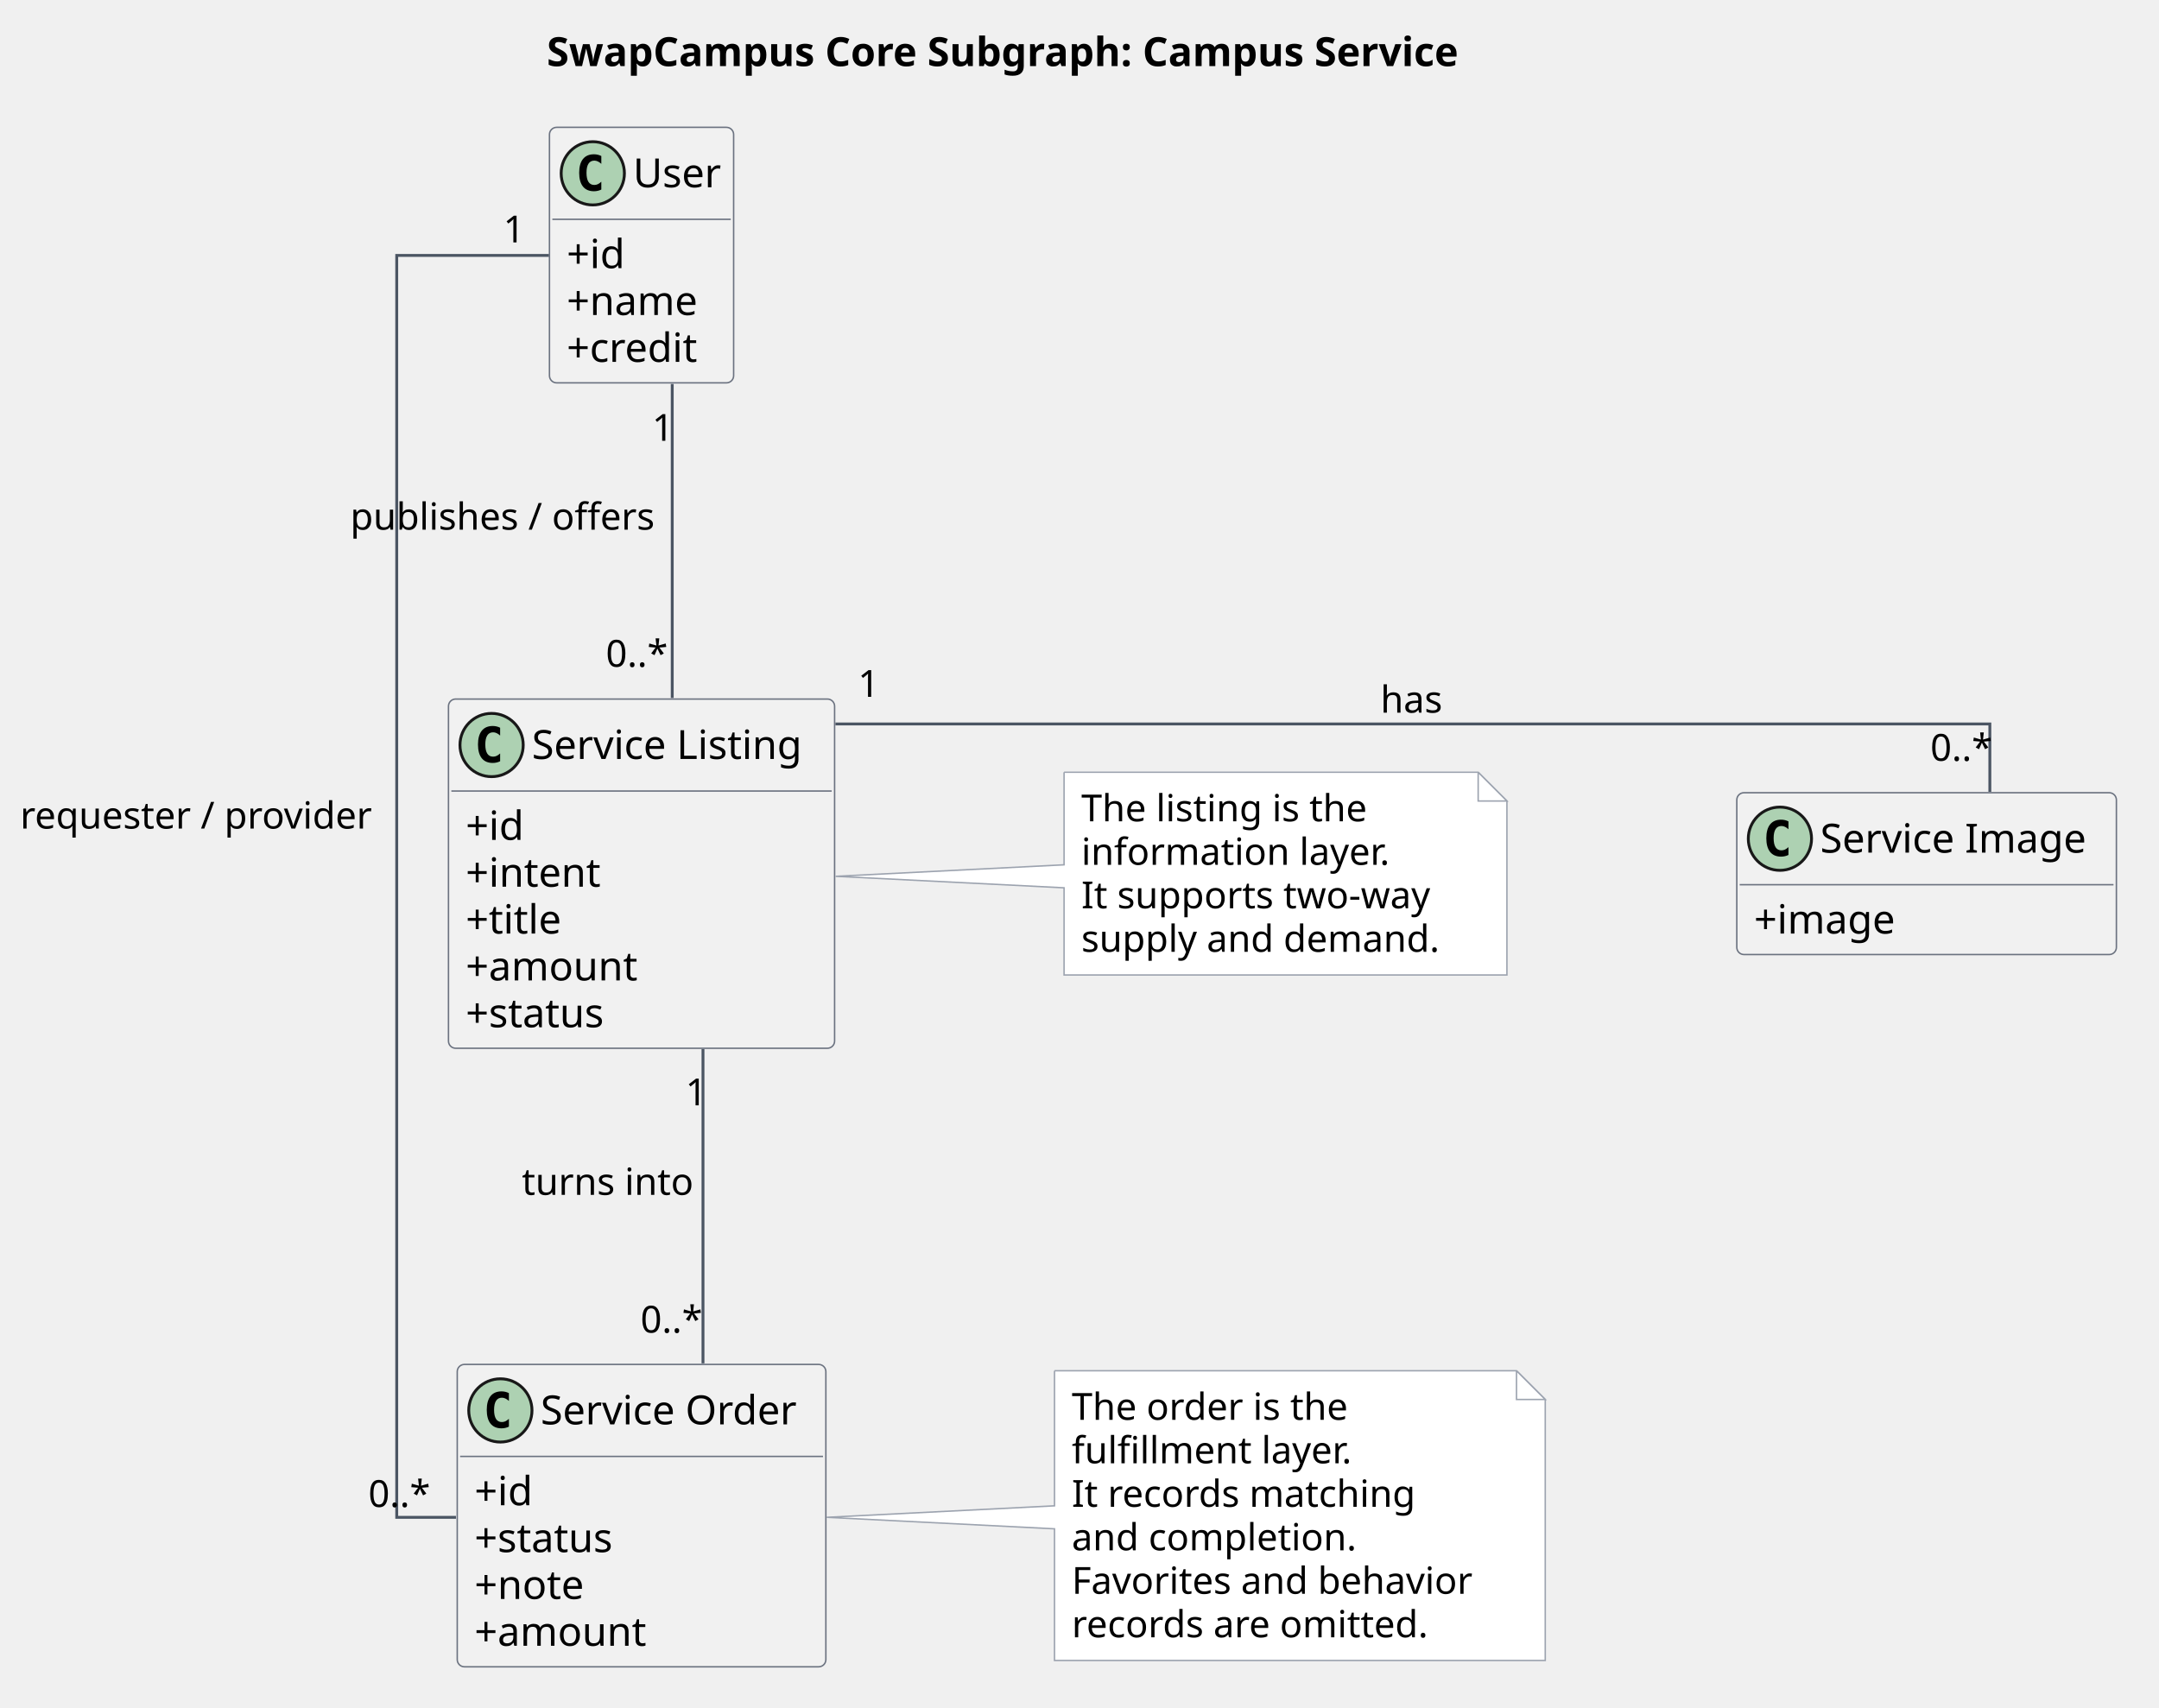
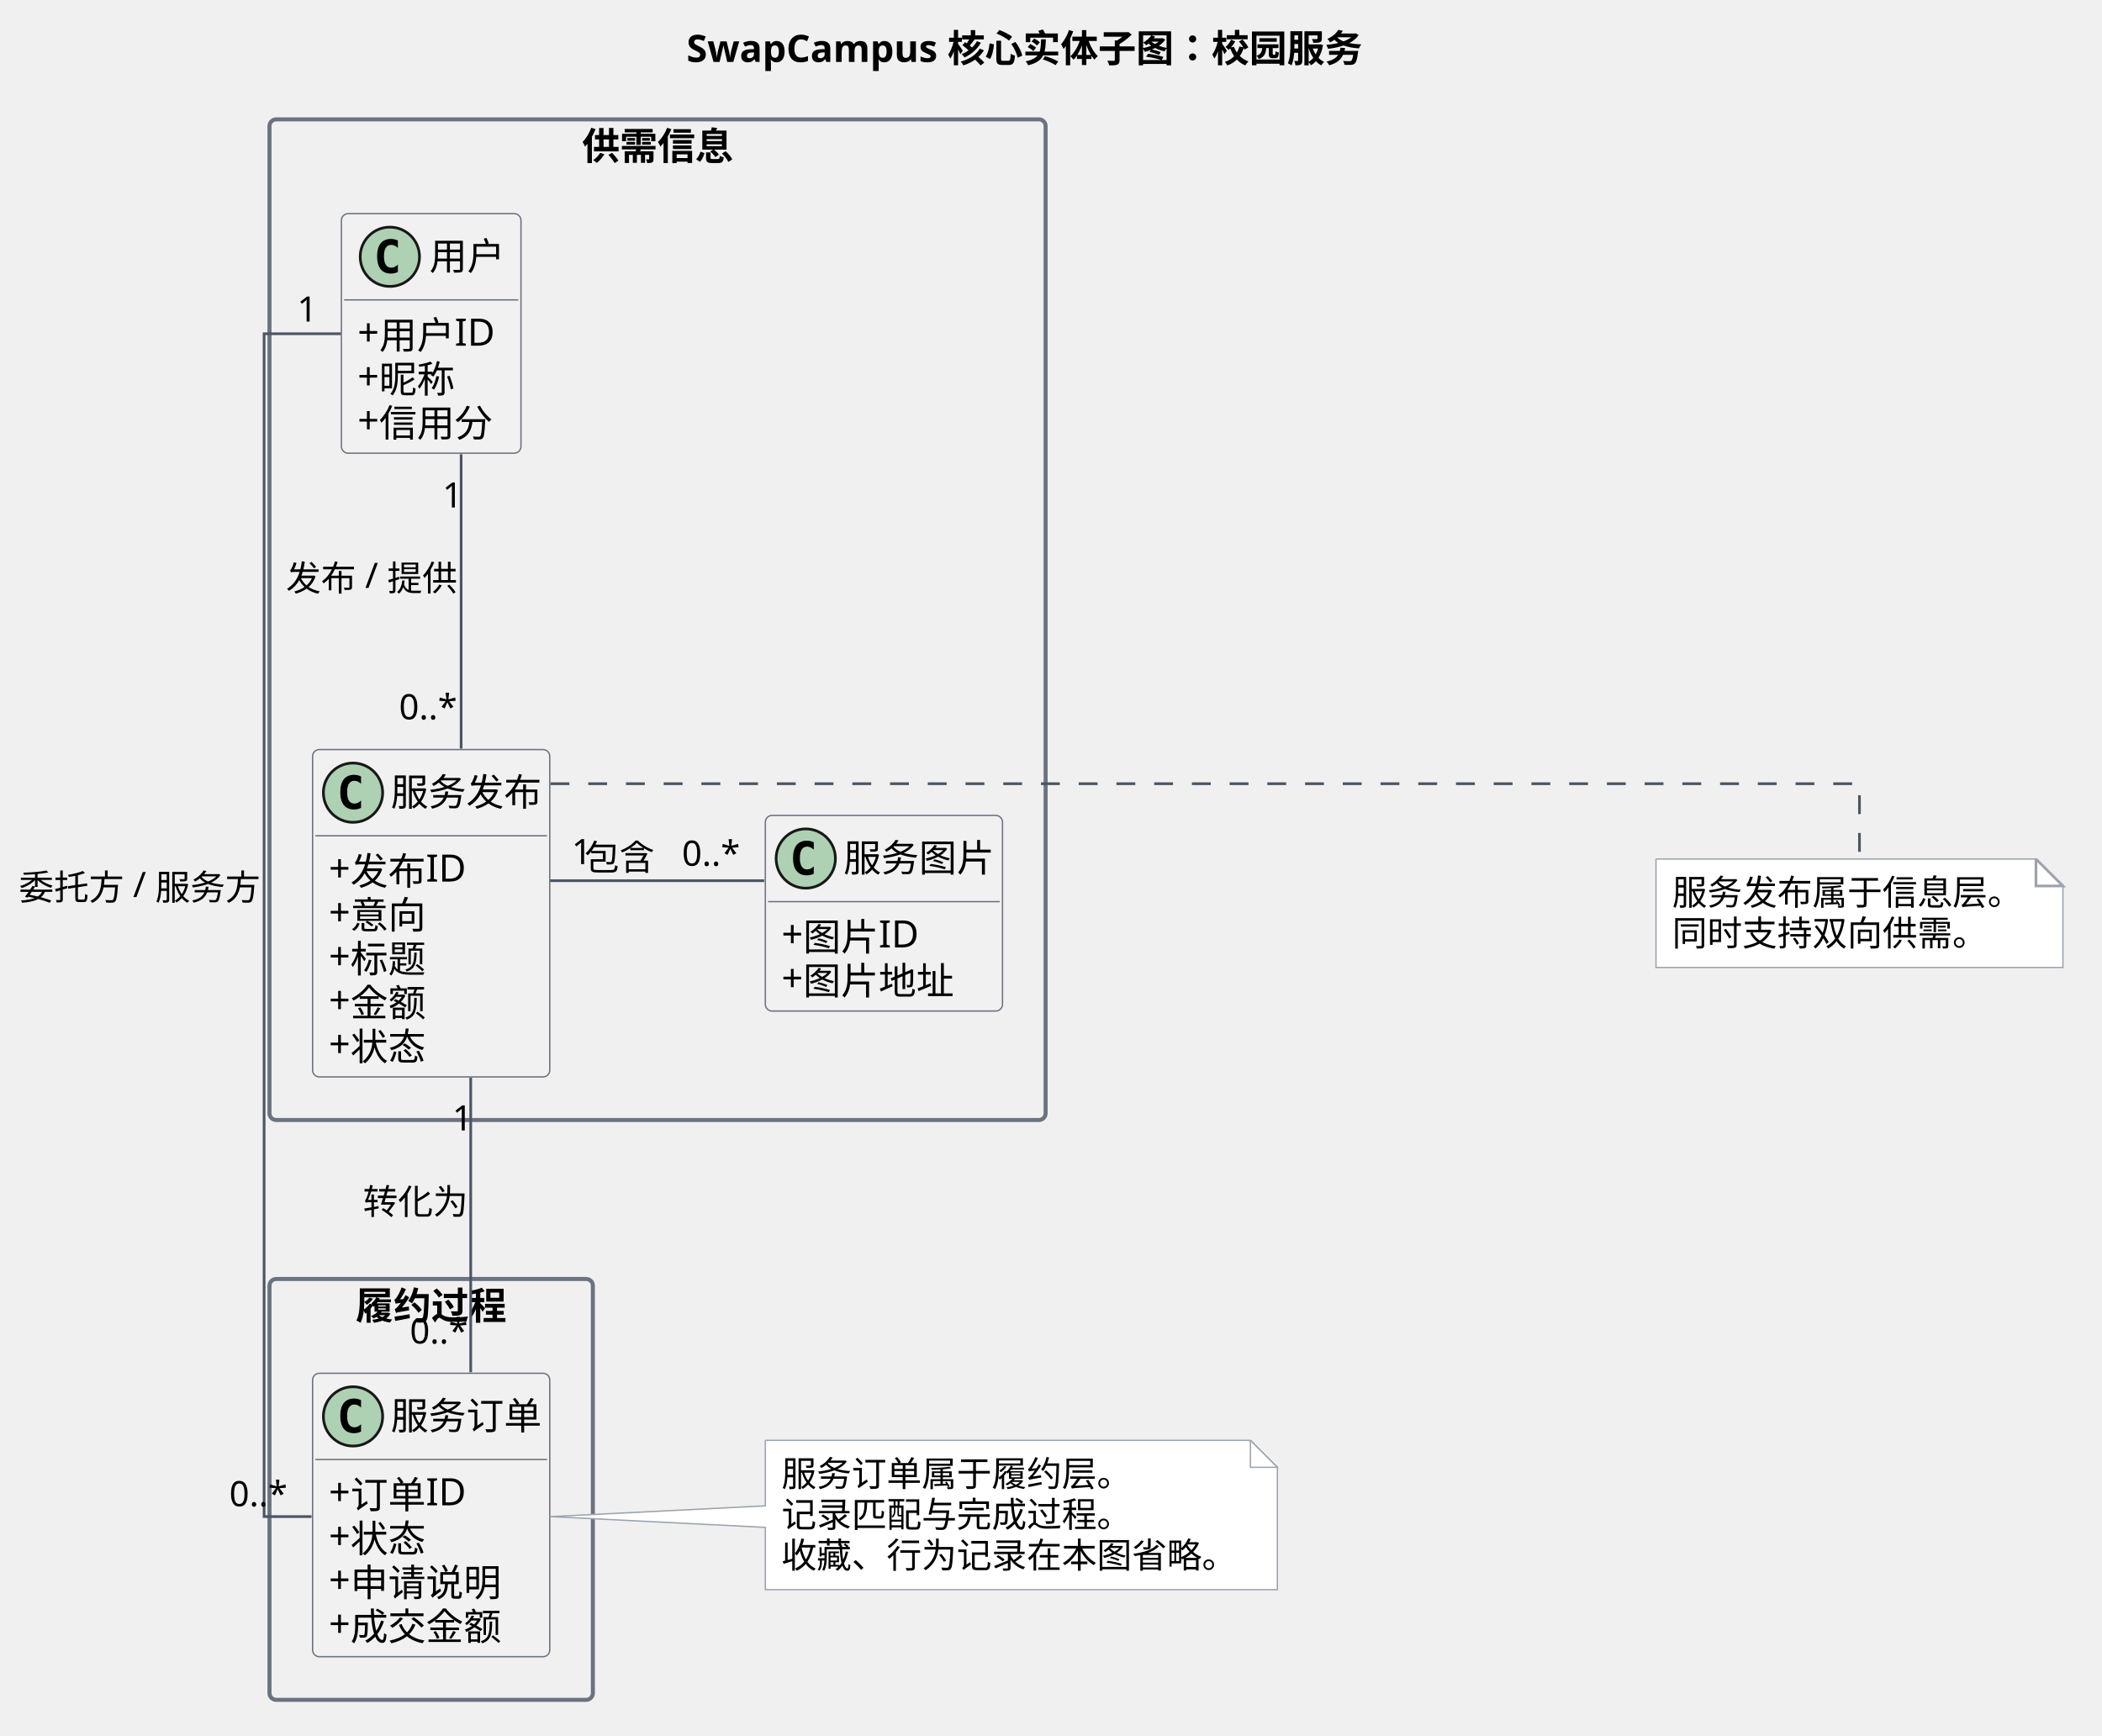
- <svg xmlns="http://www.w3.org/2000/svg" contentStyleType="text/css" data-diagram-type="CLASS" height="594px" preserveAspectRatio="none" style="width:751px;height:594px;background:#FFFFFF;" version="1.1" viewBox="0 0 751 594" width="751px" zoomAndPan="magnify">
+ <svg xmlns="http://www.w3.org/2000/svg" contentStyleType="text/css" data-diagram-type="CLASS" height="644px" preserveAspectRatio="none" style="width:780px;height:644px;background:#FFFFFF;" version="1.1" viewBox="0 0 780 644" width="780px" zoomAndPan="magnify">
  <defs />
  <g>
    <g class="title" data-source-line="1">
-       <text fill="#000000" font-family="sans-serif" font-size="14" font-weight="700" x="190.205" y="22.995">SwapCampus Core Subgraph: Campus Service</text>
+       <text fill="#000000" font-family="sans-serif" font-size="14" font-weight="700" x="254.755" y="22.995">SwapCampus 核心实体子图：校园服务</text>
    </g>
-     <g class="entity" data-qualified-name="User" data-source-line="19" id="ent0001">
-       <rect fill="#F1F1F1" height="88.891" rx="2.5" ry="2.5" style="stroke:#6B7280;stroke-width:0.5;" width="64.062" x="191.13" y="44.297" />
-       <ellipse cx="206.199" cy="60.297" fill="#ADD1B2" rx="11" ry="11" style="stroke:#181818;stroke-width:1;" />
-       <path d="M209.167,65.938 Q208.589,66.234 207.949,66.375 Q207.308,66.531 206.605,66.531 Q204.105,66.531 202.777,64.891 Q201.464,63.234 201.464,60.109 Q201.464,56.984 202.777,55.328 Q204.105,53.672 206.605,53.672 Q207.308,53.672 207.949,53.828 Q208.605,53.984 209.167,54.281 L209.167,57 Q208.542,56.422 207.949,56.156 Q207.355,55.875 206.73,55.875 Q205.386,55.875 204.699,56.953 Q204.011,58.016 204.011,60.109 Q204.011,62.203 204.699,63.281 Q205.386,64.344 206.73,64.344 Q207.355,64.344 207.949,64.078 Q208.542,63.797 209.167,63.219 L209.167,65.938 Z " fill="#000000" />
-       <text fill="#000000" font-family="sans-serif" font-size="14" x="220.214" y="65.144">User</text>
-       <line style="stroke:#6B7280;stroke-width:0.5;" x1="192.13" x2="254.192" y1="76.297" y2="76.297" />
-       <text fill="#000000" font-family="sans-serif" font-size="14" x="197.13" y="93.292">+id</text>
-       <text fill="#000000" font-family="sans-serif" font-size="14" x="197.13" y="109.589">+name</text>
-       <text fill="#000000" font-family="sans-serif" font-size="14" x="197.13" y="125.886">+credit</text>
+     <g class="cluster" data-qualified-name="...." data-source-line="19" id="ent0001">
+       <rect fill="none" height="371.37" rx="2.5" ry="2.5" style="stroke:#6B7280;stroke-width:1.5;" width="288" x="100" y="44.297" />
+       <text fill="#000000" font-family="sans-serif" font-size="14" font-weight="700" x="216" y="59.292">供需信息</text>
    </g>
-     <g class="entity" data-qualified-name="CampusServiceListing" data-source-line="25" id="ent0002">
-       <rect fill="#F1F1F1" height="121.484" rx="2.5" ry="2.5" style="stroke:#6B7280;stroke-width:0.5;" width="134.314" x="156" y="243.187" />
-       <ellipse cx="171" cy="259.187" fill="#ADD1B2" rx="11" ry="11" style="stroke:#181818;stroke-width:1;" />
-       <path d="M173.969,264.827 Q173.391,265.124 172.75,265.265 Q172.109,265.421 171.406,265.421 Q168.906,265.421 167.578,263.781 Q166.266,262.124 166.266,258.999 Q166.266,255.874 167.578,254.218 Q168.906,252.562 171.406,252.562 Q172.109,252.562 172.75,252.718 Q173.406,252.874 173.969,253.171 L173.969,255.89 Q173.344,255.312 172.75,255.046 Q172.156,254.765 171.531,254.765 Q170.188,254.765 169.5,255.843 Q168.812,256.906 168.812,258.999 Q168.812,261.093 169.5,262.171 Q170.188,263.234 171.531,263.234 Q172.156,263.234 172.75,262.968 Q173.344,262.687 173.969,262.109 L173.969,264.827 Z " fill="#000000" />
-       <text fill="#000000" font-family="sans-serif" font-size="14" x="185" y="264.034">Service Listing</text>
-       <line style="stroke:#6B7280;stroke-width:0.5;" x1="157" x2="289.313" y1="275.187" y2="275.187" />
-       <text fill="#000000" font-family="sans-serif" font-size="14" x="162" y="292.182">+id</text>
-       <text fill="#000000" font-family="sans-serif" font-size="14" x="162" y="308.479">+intent</text>
-       <text fill="#000000" font-family="sans-serif" font-size="14" x="162" y="324.776">+title</text>
-       <text fill="#000000" font-family="sans-serif" font-size="14" x="162" y="341.073">+amount</text>
-       <text fill="#000000" font-family="sans-serif" font-size="14" x="162" y="357.37">+status</text>
+     <g class="cluster" data-qualified-name="...." data-source-line="40" id="ent0005">
+       <rect fill="none" height="156.19" rx="2.5" ry="2.5" style="stroke:#6B7280;stroke-width:1.5;" width="120" x="100" y="474.667" />
+       <text fill="#000000" font-family="sans-serif" font-size="14" font-weight="700" x="132" y="489.662">履约过程</text>
    </g>
-     <g class="entity" data-qualified-name="CampusServiceImage" data-source-line="33" id="ent0003">
-       <rect fill="#F1F1F1" height="56.297" rx="2.5" ry="2.5" style="stroke:#6B7280;stroke-width:0.5;" width="132.037" x="604.14" y="275.777" />
-       <ellipse cx="619.14" cy="291.777" fill="#ADD1B2" rx="11" ry="11" style="stroke:#181818;stroke-width:1;" />
-       <path d="M622.109,297.418 Q621.531,297.714 620.89,297.855 Q620.249,298.011 619.546,298.011 Q617.046,298.011 615.718,296.371 Q614.406,294.714 614.406,291.589 Q614.406,288.464 615.718,286.808 Q617.046,285.152 619.546,285.152 Q620.249,285.152 620.89,285.308 Q621.546,285.464 622.109,285.761 L622.109,288.48 Q621.484,287.902 620.89,287.636 Q620.296,287.355 619.671,287.355 Q618.327,287.355 617.64,288.433 Q616.952,289.496 616.952,291.589 Q616.952,293.683 617.64,294.761 Q618.327,295.824 619.671,295.824 Q620.296,295.824 620.89,295.558 Q621.484,295.277 622.109,294.699 L622.109,297.418 Z " fill="#000000" />
-       <text fill="#000000" font-family="sans-serif" font-size="14" x="633.14" y="296.624">Service Image</text>
-       <line style="stroke:#6B7280;stroke-width:0.5;" x1="605.14" x2="735.177" y1="307.777" y2="307.777" />
-       <text fill="#000000" font-family="sans-serif" font-size="14" x="610.14" y="324.772">+image</text>
+     <g class="entity" data-qualified-name=".....User" data-source-line="20" id="ent0002">
+       <rect fill="#F1F1F1" height="88.891" rx="2.5" ry="2.5" style="stroke:#6B7280;stroke-width:0.5;" width="66.639" x="126.68" y="79.297" />
+       <ellipse cx="144.668" cy="95.297" fill="#ADD1B2" rx="11" ry="11" style="stroke:#181818;stroke-width:1;" />
+       <path d="M147.637,100.938 Q147.059,101.234 146.418,101.375 Q145.777,101.531 145.074,101.531 Q142.574,101.531 141.246,99.891 Q139.934,98.234 139.934,95.109 Q139.934,91.984 141.246,90.328 Q142.574,88.672 145.074,88.672 Q145.777,88.672 146.418,88.828 Q147.074,88.984 147.637,89.281 L147.637,92 Q147.012,91.422 146.418,91.156 Q145.824,90.875 145.199,90.875 Q143.855,90.875 143.168,91.953 Q142.48,93.016 142.48,95.109 Q142.48,97.203 143.168,98.281 Q143.855,99.344 145.199,99.344 Q145.824,99.344 146.418,99.078 Q147.012,98.797 147.637,98.219 L147.637,100.938 Z " fill="#000000" />
+       <text fill="#000000" font-family="sans-serif" font-size="14" x="159.332" y="100.144">用户</text>
+       <line style="stroke:#6B7280;stroke-width:0.5;" x1="127.68" x2="192.32" y1="111.297" y2="111.297" />
+       <text fill="#000000" font-family="sans-serif" font-size="14" x="132.68" y="128.292">+用户ID</text>
+       <text fill="#000000" font-family="sans-serif" font-size="14" x="132.68" y="144.589">+昵称</text>
+       <text fill="#000000" font-family="sans-serif" font-size="14" x="132.68" y="160.886">+信用分</text>
    </g>
-     <g class="entity" data-qualified-name="CampusServiceOrder" data-source-line="37" id="ent0004">
-       <rect fill="#F1F1F1" height="105.188" rx="2.5" ry="2.5" style="stroke:#6B7280;stroke-width:0.5;" width="128.223" x="159.05" y="474.667" />
-       <ellipse cx="174.05" cy="490.667" fill="#ADD1B2" rx="11" ry="11" style="stroke:#181818;stroke-width:1;" />
-       <path d="M177.019,496.308 Q176.441,496.604 175.8,496.745 Q175.159,496.901 174.456,496.901 Q171.956,496.901 170.628,495.261 Q169.316,493.604 169.316,490.479 Q169.316,487.354 170.628,485.698 Q171.956,484.042 174.456,484.042 Q175.159,484.042 175.8,484.198 Q176.456,484.354 177.019,484.651 L177.019,487.37 Q176.394,486.792 175.8,486.526 Q175.206,486.245 174.581,486.245 Q173.238,486.245 172.55,487.323 Q171.863,488.386 171.863,490.479 Q171.863,492.573 172.55,493.651 Q173.238,494.714 174.581,494.714 Q175.206,494.714 175.8,494.448 Q176.394,494.167 177.019,493.589 L177.019,496.308 Z " fill="#000000" />
-       <text fill="#000000" font-family="sans-serif" font-size="14" x="188.05" y="495.514">Service Order</text>
-       <line style="stroke:#6B7280;stroke-width:0.5;" x1="160.05" x2="286.273" y1="506.667" y2="506.667" />
-       <text fill="#000000" font-family="sans-serif" font-size="14" x="165.05" y="523.662">+id</text>
-       <text fill="#000000" font-family="sans-serif" font-size="14" x="165.05" y="539.959">+status</text>
-       <text fill="#000000" font-family="sans-serif" font-size="14" x="165.05" y="556.256">+note</text>
-       <text fill="#000000" font-family="sans-serif" font-size="14" x="165.05" y="572.553">+amount</text>
+     <g class="entity" data-qualified-name=".....CampusServiceListing" data-source-line="26" id="ent0003">
+       <rect fill="#F1F1F1" height="121.484" rx="2.5" ry="2.5" style="stroke:#6B7280;stroke-width:0.5;" width="88" x="116" y="278.187" />
+       <ellipse cx="131" cy="294.187" fill="#ADD1B2" rx="11" ry="11" style="stroke:#181818;stroke-width:1;" />
+       <path d="M133.969,299.827 Q133.391,300.124 132.75,300.265 Q132.109,300.421 131.406,300.421 Q128.906,300.421 127.578,298.781 Q126.266,297.124 126.266,293.999 Q126.266,290.874 127.578,289.218 Q128.906,287.562 131.406,287.562 Q132.109,287.562 132.75,287.718 Q133.406,287.874 133.969,288.171 L133.969,290.89 Q133.344,290.312 132.75,290.046 Q132.156,289.765 131.531,289.765 Q130.188,289.765 129.5,290.843 Q128.812,291.906 128.812,293.999 Q128.812,296.093 129.5,297.171 Q130.188,298.234 131.531,298.234 Q132.156,298.234 132.75,297.968 Q133.344,297.687 133.969,297.109 L133.969,299.827 Z " fill="#000000" />
+       <text fill="#000000" font-family="sans-serif" font-size="14" x="145" y="299.034">服务发布</text>
+       <line style="stroke:#6B7280;stroke-width:0.5;" x1="117" x2="203" y1="310.187" y2="310.187" />
+       <text fill="#000000" font-family="sans-serif" font-size="14" x="122" y="327.182">+发布ID</text>
+       <text fill="#000000" font-family="sans-serif" font-size="14" x="122" y="343.479">+意向</text>
+       <text fill="#000000" font-family="sans-serif" font-size="14" x="122" y="359.776">+标题</text>
+       <text fill="#000000" font-family="sans-serif" font-size="14" x="122" y="376.073">+金额</text>
+       <text fill="#000000" font-family="sans-serif" font-size="14" x="122" y="392.37">+状态</text>
    </g>
-     <g class="entity" data-qualified-name="GMN12" data-source-line="54" id="ent0013">
-       <path d="M370.13,268.657 L370.13,300.857 L290.67,304.857 L370.13,308.857 L370.13,339.188 A0,0 0 0 0 370.13,339.188 L524.177,339.188 A0,0 0 0 0 524.177,339.188 L524.177,278.657 L514.177,268.657 L370.13,268.657 A0,0 0 0 0 370.13,268.657" fill="#FFFFFF" style="stroke:#9CA3AF;stroke-width:0.5;" />
-       <path d="M514.177,268.657 L514.177,278.657 L524.177,278.657 L514.177,268.657" fill="#FFFFFF" style="stroke:#9CA3AF;stroke-width:0.5;" />
-       <text fill="#000000" font-family="sans-serif" font-size="13" x="376.13" y="285.724">The listing is the</text>
-       <text fill="#000000" font-family="sans-serif" font-size="13" x="376.13" y="300.857">information layer.</text>
-       <text fill="#000000" font-family="sans-serif" font-size="13" x="376.13" y="315.989">It supports two-way</text>
-       <text fill="#000000" font-family="sans-serif" font-size="13" x="376.13" y="331.122">supply and demand.</text>
+     <g class="entity" data-qualified-name=".....CampusServiceImage" data-source-line="34" id="ent0004">
+       <rect fill="#F1F1F1" height="72.594" rx="2.5" ry="2.5" style="stroke:#6B7280;stroke-width:0.5;" width="88" x="284" y="302.627" />
+       <ellipse cx="299" cy="318.627" fill="#ADD1B2" rx="11" ry="11" style="stroke:#181818;stroke-width:1;" />
+       <path d="M301.969,324.267 Q301.391,324.564 300.75,324.705 Q300.109,324.861 299.406,324.861 Q296.906,324.861 295.578,323.221 Q294.266,321.564 294.266,318.439 Q294.266,315.314 295.578,313.658 Q296.906,312.002 299.406,312.002 Q300.109,312.002 300.75,312.158 Q301.406,312.314 301.969,312.611 L301.969,315.33 Q301.344,314.752 300.75,314.486 Q300.156,314.205 299.531,314.205 Q298.188,314.205 297.5,315.283 Q296.812,316.346 296.812,318.439 Q296.812,320.533 297.5,321.611 Q298.188,322.674 299.531,322.674 Q300.156,322.674 300.75,322.408 Q301.344,322.127 301.969,321.549 L301.969,324.267 Z " fill="#000000" />
+       <text fill="#000000" font-family="sans-serif" font-size="14" x="313" y="323.474">服务图片</text>
+       <line style="stroke:#6B7280;stroke-width:0.5;" x1="285" x2="371" y1="334.627" y2="334.627" />
+       <text fill="#000000" font-family="sans-serif" font-size="14" x="290" y="351.622">+图片ID</text>
+       <text fill="#000000" font-family="sans-serif" font-size="14" x="290" y="367.919">+图片地址</text>
    </g>
-     <g class="entity" data-qualified-name="GMN15" data-source-line="61" id="ent0016">
-       <path d="M366.81,476.867 L366.81,523.857 L287.56,527.857 L366.81,531.857 L366.81,577.664 A0,0 0 0 0 366.81,577.664 L537.507,577.664 A0,0 0 0 0 537.507,577.664 L537.507,486.867 L527.507,476.867 L366.81,476.867 A0,0 0 0 0 366.81,476.867" fill="#FFFFFF" style="stroke:#9CA3AF;stroke-width:0.5;" />
-       <path d="M527.507,476.867 L527.507,486.867 L537.507,486.867 L527.507,476.867" fill="#FFFFFF" style="stroke:#9CA3AF;stroke-width:0.5;" />
-       <text fill="#000000" font-family="sans-serif" font-size="13" x="372.81" y="493.934">The order is the</text>
-       <text fill="#000000" font-family="sans-serif" font-size="13" x="372.81" y="509.067">fulfillment layer.</text>
-       <text fill="#000000" font-family="sans-serif" font-size="13" x="372.81" y="524.199">It records matching</text>
-       <text fill="#000000" font-family="sans-serif" font-size="13" x="372.81" y="539.332">and completion.</text>
-       <text fill="#000000" font-family="sans-serif" font-size="13" x="372.81" y="554.465">Favorites and behavior</text>
-       <text fill="#000000" font-family="sans-serif" font-size="13" x="372.81" y="569.598">records are omitted.</text>
+     <g class="entity" data-qualified-name=".....CampusServiceOrder" data-source-line="41" id="ent0006">
+       <rect fill="#F1F1F1" height="105.188" rx="2.5" ry="2.5" style="stroke:#6B7280;stroke-width:0.5;" width="88" x="116" y="509.667" />
+       <ellipse cx="131" cy="525.667" fill="#ADD1B2" rx="11" ry="11" style="stroke:#181818;stroke-width:1;" />
+       <path d="M133.969,531.308 Q133.391,531.604 132.75,531.745 Q132.109,531.901 131.406,531.901 Q128.906,531.901 127.578,530.261 Q126.266,528.604 126.266,525.479 Q126.266,522.354 127.578,520.698 Q128.906,519.042 131.406,519.042 Q132.109,519.042 132.75,519.198 Q133.406,519.354 133.969,519.651 L133.969,522.37 Q133.344,521.792 132.75,521.526 Q132.156,521.245 131.531,521.245 Q130.188,521.245 129.5,522.323 Q128.812,523.386 128.812,525.479 Q128.812,527.573 129.5,528.651 Q130.188,529.714 131.531,529.714 Q132.156,529.714 132.75,529.448 Q133.344,529.167 133.969,528.589 L133.969,531.308 Z " fill="#000000" />
+       <text fill="#000000" font-family="sans-serif" font-size="14" x="145" y="530.514">服务订单</text>
+       <line style="stroke:#6B7280;stroke-width:0.5;" x1="117" x2="203" y1="541.667" y2="541.667" />
+       <text fill="#000000" font-family="sans-serif" font-size="14" x="122" y="558.662">+订单ID</text>
+       <text fill="#000000" font-family="sans-serif" font-size="14" x="122" y="574.959">+状态</text>
+       <text fill="#000000" font-family="sans-serif" font-size="14" x="122" y="591.256">+申请说明</text>
+       <text fill="#000000" font-family="sans-serif" font-size="14" x="122" y="607.553">+成交金额</text>
    </g>
-     <g class="link" data-entity-1="ent0001" data-entity-2="ent0002" data-link-type="association" data-source-line="48" id="lnk8">
-       <path codeLine="48" d="M233.83,133.587 C233.83,165.247 233.83,208.037 233.83,242.817" fill="none" id="User-CampusServiceListing-1" style="stroke:#4B5563;stroke-width:1;" />
-       <text fill="#000000" font-family="sans-serif" font-size="13" x="121.83" y="184.264">publishes / offers</text>
-       <text fill="#000000" font-family="sans-serif" font-size="13" x="226.829" y="153.352">1</text>
-       <text fill="#000000" font-family="sans-serif" font-size="13" x="210.737" y="231.958">0..*</text>
+     <g class="entity" data-qualified-name="GMN14" data-source-line="59" id="ent0015">
+       <path d="M614.5,318.797 L614.5,359.062 L765.5,359.062 L765.5,328.797 L755.5,318.797 L614.5,318.797" fill="#FFFFFF" style="stroke:#9CA3AF;stroke-width:0.5;" />
+       <path d="M755.5,318.797 L755.5,328.797 L765.5,328.797 L755.5,318.797" fill="#FFFFFF" style="stroke:#9CA3AF;stroke-width:1;" />
+       <text fill="#000000" font-family="sans-serif" font-size="13" x="620.5" y="335.864">服务发布属于信息层。</text>
+       <text fill="#000000" font-family="sans-serif" font-size="13" x="620.5" y="350.997">同时支持双向供需。</text>
    </g>
-     <g class="link" data-entity-1="ent0002" data-entity-2="ent0004" data-link-type="association" data-source-line="49" id="lnk9">
-       <path codeLine="49" d="M244.53,364.957 C244.53,399.177 244.53,441.457 244.53,474.287" fill="none" id="CampusServiceListing-CampusServiceOrder-1" style="stroke:#4B5563;stroke-width:1;" />
-       <text fill="#000000" font-family="sans-serif" font-size="13" x="181.53" y="415.684">turns into</text>
-       <text fill="#000000" font-family="sans-serif" font-size="13" x="238.445" y="384.526">1</text>
-       <text fill="#000000" font-family="sans-serif" font-size="13" x="222.797" y="463.614">0..*</text>
+     <g class="entity" data-qualified-name="GMN17" data-source-line="64" id="ent0018">
+       <path d="M284,534.567 L284,558.857 L204.32,562.857 L284,566.857 L284,589.965 A0,0 0 0 0 284,589.965 L474,589.965 A0,0 0 0 0 474,589.965 L474,544.567 L464,534.567 L284,534.567 A0,0 0 0 0 284,534.567" fill="#FFFFFF" style="stroke:#9CA3AF;stroke-width:0.5;" />
+       <path d="M464,534.567 L464,544.567 L474,544.567 L464,534.567" fill="#FFFFFF" style="stroke:#9CA3AF;stroke-width:0.5;" />
+       <text fill="#000000" font-family="sans-serif" font-size="13" x="290" y="551.634">服务订单属于履约层。</text>
+       <text fill="#000000" font-family="sans-serif" font-size="13" x="290" y="566.767">记录匹配与完成过程。</text>
+       <text fill="#000000" font-family="sans-serif" font-size="13" x="290" y="581.899">收藏、行为记录在本图省略。</text>
    </g>
-     <g class="link" data-entity-1="ent0002" data-entity-2="ent0003" data-link-type="association" data-source-line="51" id="lnk11">
-       <path codeLine="51" d="M290.6,251.857 C420.39,251.857 692.16,251.857 692.16,251.857 C692.16,251.857 692.16,263.297 692.16,275.457" fill="none" id="CampusServiceListing-CampusServiceImage-1" style="stroke:#4B5563;stroke-width:1;" />
-       <text fill="#000000" font-family="sans-serif" font-size="13" x="480.18" y="247.924">has</text>
-       <text fill="#000000" font-family="sans-serif" font-size="13" x="298.429" y="242.415">1</text>
-       <text fill="#000000" font-family="sans-serif" font-size="13" x="671.461" y="264.67">0..*</text>
+     <g class="link" data-entity-1="ent0002" data-entity-2="ent0003" data-link-type="association" data-source-line="53" id="lnk10">
+       <path codeLine="53" d="M171.11,168.587 C171.11,200.247 171.11,243.037 171.11,277.817" fill="none" id="User-CampusServiceListing-1" style="stroke:#4B5563;stroke-width:1;" />
+       <text fill="#000000" font-family="sans-serif" font-size="13" x="106.11" y="219.264">发布 / 提供</text>
+       <text fill="#000000" font-family="sans-serif" font-size="13" x="164.174" y="188.352">1</text>
+       <text fill="#000000" font-family="sans-serif" font-size="13" x="148.067" y="266.958">0..*</text>
    </g>
-     <g class="link" data-entity-1="ent0001" data-entity-2="ent0004" data-link-type="association" data-source-line="50" id="lnk10">
-       <path codeLine="50" d="M190.96,88.857 C166.85,88.857 138,88.857 138,88.857 C138,88.857 138,527.857 138,527.857 C138,527.857 146.74,527.857 158.61,527.857" fill="none" id="User-CampusServiceOrder" style="stroke:#4B5563;stroke-width:1;" />
-       <text fill="#000000" font-family="sans-serif" font-size="13" x="7" y="288.254">requester / provider</text>
-       <text fill="#000000" font-family="sans-serif" font-size="13" x="175.071" y="84.323">1</text>
-       <text fill="#000000" font-family="sans-serif" font-size="13" x="128.125" y="524.251">0..*</text>
+     <g class="link" data-entity-1="ent0003" data-entity-2="ent0006" data-link-type="association" data-source-line="54" id="lnk11">
+       <path codeLine="54" d="M174.67,399.957 C174.67,434.177 174.67,476.457 174.67,509.287" fill="none" id="CampusServiceListing-CampusServiceOrder-1" style="stroke:#4B5563;stroke-width:1;" />
+       <text fill="#000000" font-family="sans-serif" font-size="13" x="134.67" y="450.684">转化为</text>
+       <text fill="#000000" font-family="sans-serif" font-size="13" x="167.852" y="419.526">1</text>
+       <text fill="#000000" font-family="sans-serif" font-size="13" x="152.078" y="498.614">0..*</text>
+     </g>
+     <g class="link" data-entity-1="ent0003" data-entity-2="ent0004" data-link-type="association" data-source-line="56" id="lnk13">
+       <path codeLine="56" d="M204.14,326.857 C228.64,326.857 259.03,326.857 283.57,326.857" fill="none" id="CampusServiceListing-CampusServiceImage-1" style="stroke:#4B5563;stroke-width:1;" />
+       <text fill="#000000" font-family="sans-serif" font-size="13" x="216.86" y="322.924">包含</text>
+       <text fill="#000000" font-family="sans-serif" font-size="13" x="212.136" y="320.693">1</text>
+       <text fill="#000000" font-family="sans-serif" font-size="13" x="253.057" y="321.303">0..*</text>
+     </g>
+     <g class="link" data-entity-1="ent0002" data-entity-2="ent0006" data-link-type="association" data-source-line="55" id="lnk12">
+       <path codeLine="55" d="M126.46,123.857 C111.85,123.857 98,123.857 98,123.857 C98,123.857 98,562.857 98,562.857 C98,562.857 105.66,562.857 115.6,562.857" fill="none" id="User-CampusServiceOrder" style="stroke:#4B5563;stroke-width:1;" />
+       <text fill="#000000" font-family="sans-serif" font-size="13" x="7" y="333.994">委托方 / 服务方</text>
+       <text fill="#000000" font-family="sans-serif" font-size="13" x="110.278" y="119.323">1</text>
+       <text fill="#000000" font-family="sans-serif" font-size="13" x="85.091" y="559.005">0..*</text>
+     </g>
+     <g class="link" data-entity-1="ent0003" data-entity-2="ent0015" data-link-type="association" data-source-line="59" id="lnk16">
+       <path d="M204.28,290.857 C331.66,290.857 690,290.857 690,290.857 C690,290.857 690,305.437 690,318.537" fill="none" id="CampusServiceListing-GMN14" style="stroke:#4B5563;stroke-width:1;stroke-dasharray:7,7;" />
    </g>
  </g>
</svg>
